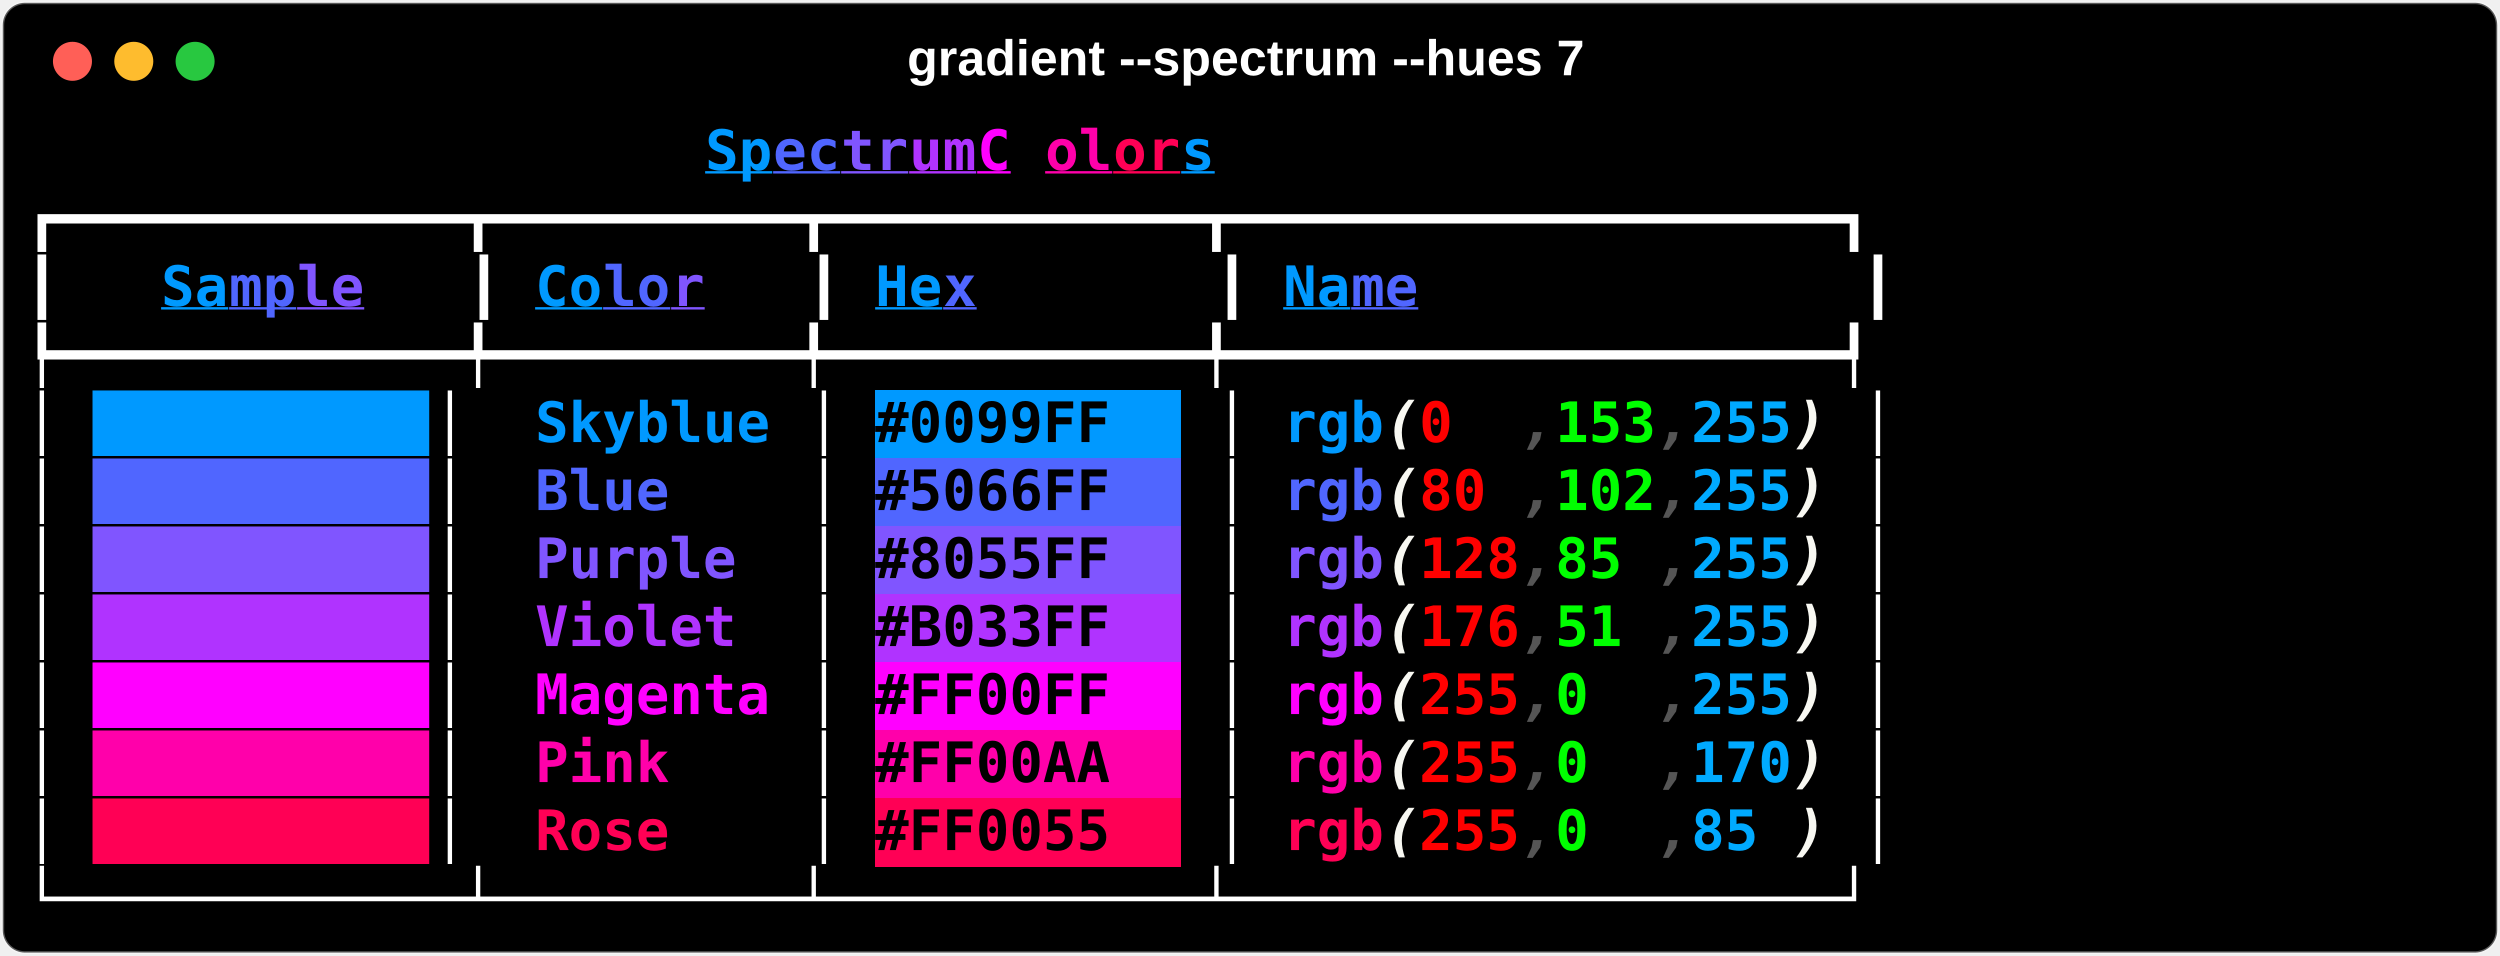
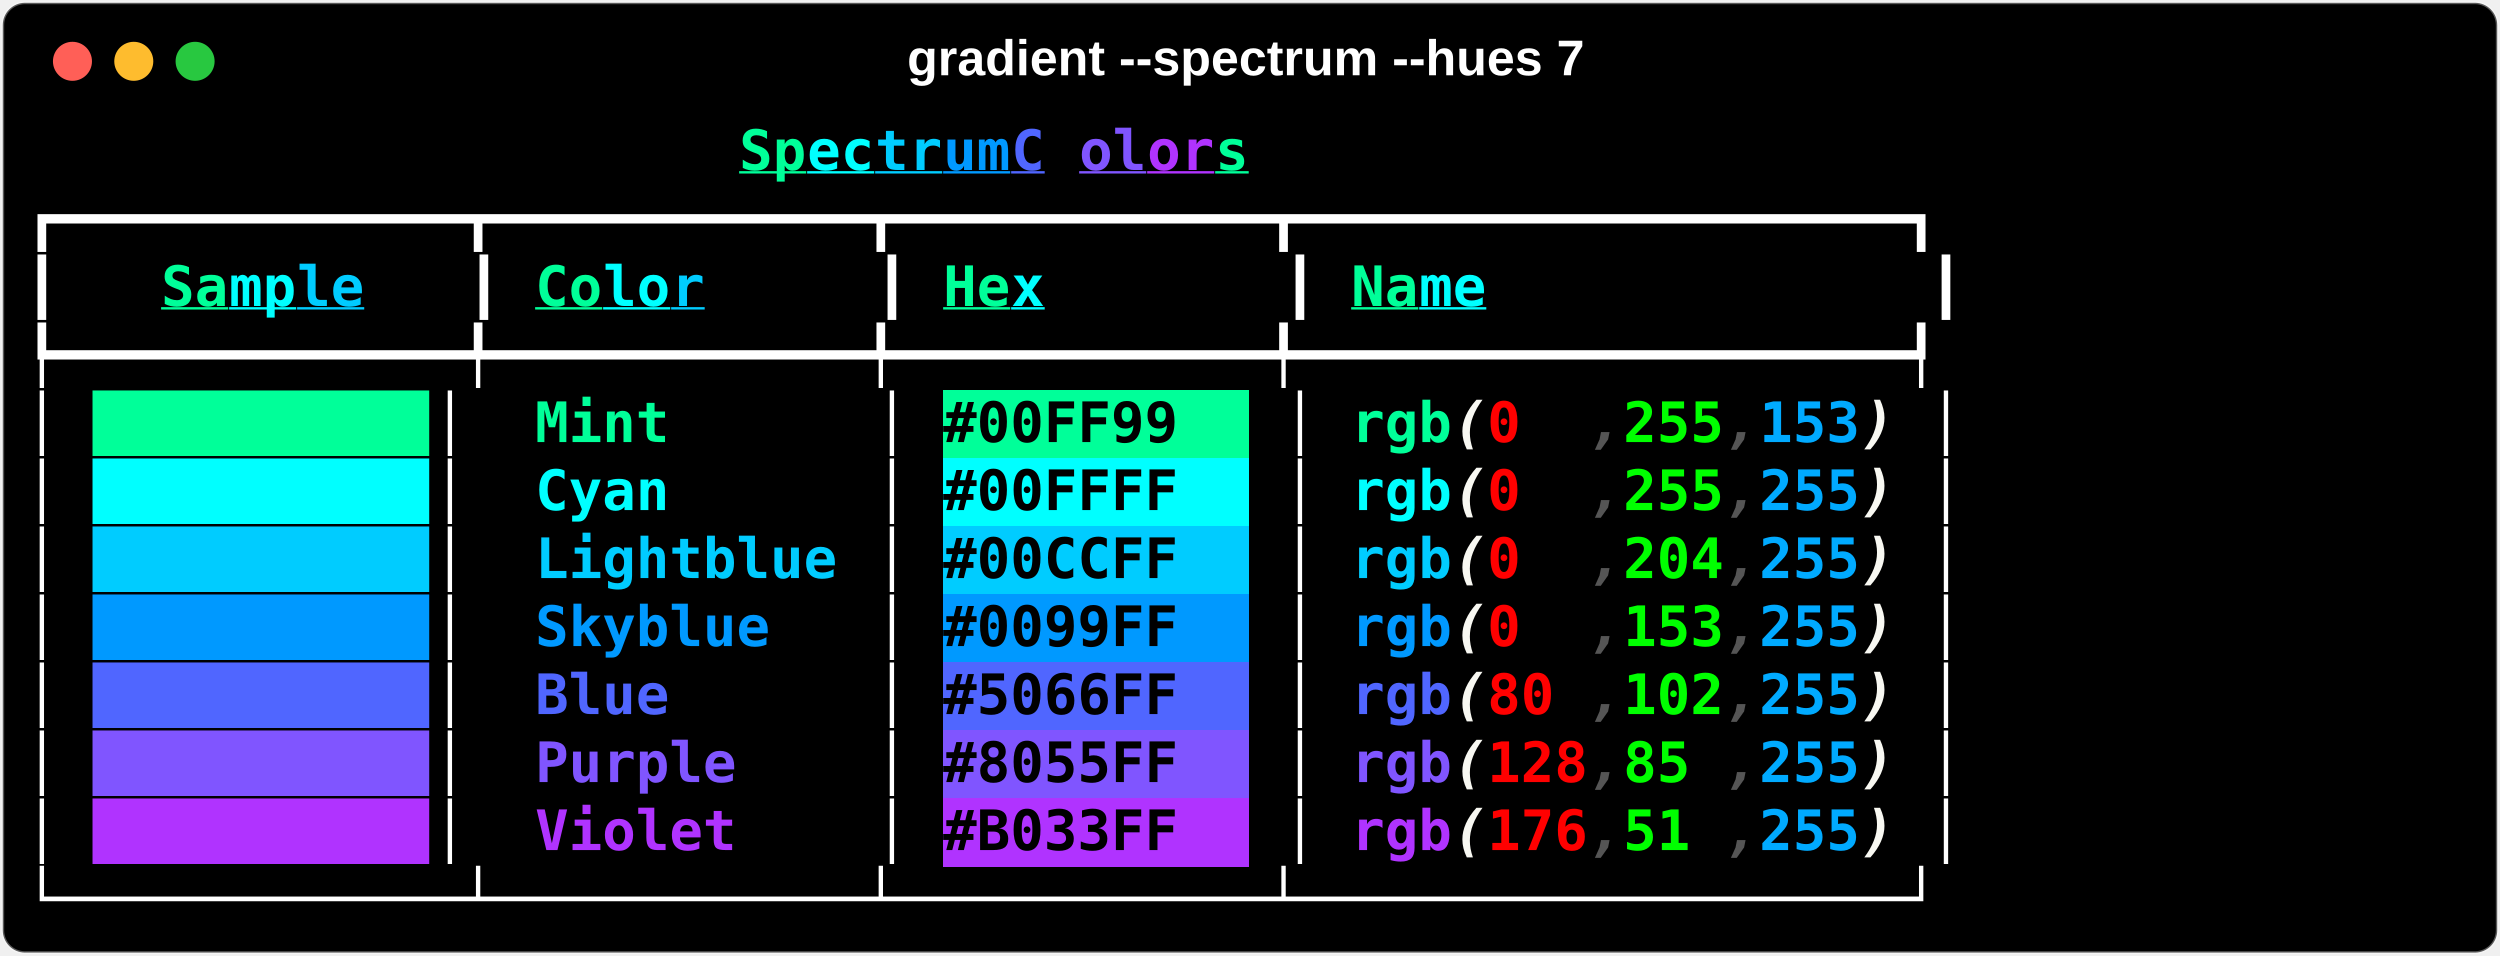
<svg xmlns="http://www.w3.org/2000/svg" class="rich-terminal" viewBox="0 0 897 342.8">
  <style>

    @font-face {
        font-family: "Fira Code";
        src: local("FiraCode-Regular"),
                url("https://cdnjs.cloudflare.com/ajax/libs/firacode/6.2.0/woff2/FiraCode-Regular.woff2") format("woff2"),
                url("https://cdnjs.cloudflare.com/ajax/libs/firacode/6.2.0/woff/FiraCode-Regular.woff") format("woff");
        font-style: normal;
        font-weight: 400;
    }
    @font-face {
        font-family: "Fira Code";
        src: local("FiraCode-Bold"),
                url("https://cdnjs.cloudflare.com/ajax/libs/firacode/6.2.0/woff2/FiraCode-Bold.woff2") format("woff2"),
                url("https://cdnjs.cloudflare.com/ajax/libs/firacode/6.2.0/woff/FiraCode-Bold.woff") format("woff");
        font-style: bold;
        font-weight: 700;
    }

-     .terminal-1189561150-matrix {
+     .terminal-1905480665-matrix {
        font-family: Fira Code, monospace;
        font-size: 20px;
        line-height: 24.4px;
        font-variant-east-asian: full-width;
    }

-     .terminal-1189561150-title {
+     .terminal-1905480665-title {
        font-size: 18px;
        font-weight: bold;
        font-family: arial;
    }

-     .terminal-1189561150-r1 { fill: #ffffff }
- .terminal-1189561150-r2 { fill: #0099ff;font-weight: bold;text-decoration: underline; }
- .terminal-1189561150-r3 { fill: #5066ff;font-weight: bold;text-decoration: underline; }
- .terminal-1189561150-r4 { fill: #8055ff;font-weight: bold;text-decoration: underline; }
- .terminal-1189561150-r5 { fill: #b033ff;font-weight: bold;text-decoration: underline; }
- .terminal-1189561150-r6 { fill: #ff00ff;font-weight: bold;text-decoration: underline; }
- .terminal-1189561150-r7 { fill: #ff00aa;font-weight: bold;text-decoration: underline; }
- .terminal-1189561150-r8 { fill: #ff0055;font-weight: bold;text-decoration: underline; }
- .terminal-1189561150-r9 { fill: #ffffff;font-weight: bold }
- .terminal-1189561150-r10 { fill: #0099ff;font-weight: bold }
- .terminal-1189561150-r11 { fill: #000000;font-weight: bold }
- .terminal-1189561150-r12 { fill: #f8f8f2;font-weight: bold;font-style: italic; }
- .terminal-1189561150-r13 { fill: #ff0000;font-weight: bold }
- .terminal-1189561150-r14 { fill: #555555;font-weight: bold;font-style: italic; }
- .terminal-1189561150-r15 { fill: #00ff00;font-weight: bold }
- .terminal-1189561150-r16 { fill: #00aaff;font-weight: bold }
- .terminal-1189561150-r17 { fill: #5066ff;font-weight: bold }
- .terminal-1189561150-r18 { fill: #8055ff;font-weight: bold }
- .terminal-1189561150-r19 { fill: #b033ff;font-weight: bold }
- .terminal-1189561150-r20 { fill: #ff00ff;font-weight: bold }
- .terminal-1189561150-r21 { fill: #ff00aa;font-weight: bold }
- .terminal-1189561150-r22 { fill: #ff0055;font-weight: bold }
+     .terminal-1905480665-r1 { fill: #ffffff }
+ .terminal-1905480665-r2 { fill: #00ff99;font-weight: bold;text-decoration: underline; }
+ .terminal-1905480665-r3 { fill: #00ffff;font-weight: bold;text-decoration: underline; }
+ .terminal-1905480665-r4 { fill: #00ccff;font-weight: bold;text-decoration: underline; }
+ .terminal-1905480665-r5 { fill: #0099ff;font-weight: bold;text-decoration: underline; }
+ .terminal-1905480665-r6 { fill: #5066ff;font-weight: bold;text-decoration: underline; }
+ .terminal-1905480665-r7 { fill: #8055ff;font-weight: bold;text-decoration: underline; }
+ .terminal-1905480665-r8 { fill: #b033ff;font-weight: bold;text-decoration: underline; }
+ .terminal-1905480665-r9 { fill: #ffffff;font-weight: bold }
+ .terminal-1905480665-r10 { fill: #00ff99;font-weight: bold }
+ .terminal-1905480665-r11 { fill: #000000;font-weight: bold }
+ .terminal-1905480665-r12 { fill: #f8f8f2;font-weight: bold;font-style: italic; }
+ .terminal-1905480665-r13 { fill: #ff0000;font-weight: bold }
+ .terminal-1905480665-r14 { fill: #555555;font-weight: bold;font-style: italic; }
+ .terminal-1905480665-r15 { fill: #00ff00;font-weight: bold }
+ .terminal-1905480665-r16 { fill: #00aaff;font-weight: bold }
+ .terminal-1905480665-r17 { fill: #00ffff;font-weight: bold }
+ .terminal-1905480665-r18 { fill: #00ccff;font-weight: bold }
+ .terminal-1905480665-r19 { fill: #0099ff;font-weight: bold }
+ .terminal-1905480665-r20 { fill: #5066ff;font-weight: bold }
+ .terminal-1905480665-r21 { fill: #8055ff;font-weight: bold }
+ .terminal-1905480665-r22 { fill: #b033ff;font-weight: bold }
    </style>
  <defs>
-     <clipPath id="terminal-1189561150-clip-terminal">
+     <clipPath id="terminal-1905480665-clip-terminal">
      <rect x="0" y="0" width="877.4" height="291.8" />
    </clipPath>
-     <clipPath id="terminal-1189561150-line-0">
+     <clipPath id="terminal-1905480665-line-0">
      <rect x="0" y="1.5" width="878.4" height="24.65" />
    </clipPath>
-     <clipPath id="terminal-1189561150-line-1">
+     <clipPath id="terminal-1905480665-line-1">
      <rect x="0" y="25.9" width="878.4" height="24.65" />
    </clipPath>
-     <clipPath id="terminal-1189561150-line-2">
+     <clipPath id="terminal-1905480665-line-2">
      <rect x="0" y="50.3" width="878.4" height="24.65" />
    </clipPath>
-     <clipPath id="terminal-1189561150-line-3">
+     <clipPath id="terminal-1905480665-line-3">
      <rect x="0" y="74.7" width="878.4" height="24.65" />
    </clipPath>
-     <clipPath id="terminal-1189561150-line-4">
+     <clipPath id="terminal-1905480665-line-4">
      <rect x="0" y="99.1" width="878.4" height="24.65" />
    </clipPath>
-     <clipPath id="terminal-1189561150-line-5">
+     <clipPath id="terminal-1905480665-line-5">
      <rect x="0" y="123.5" width="878.4" height="24.65" />
    </clipPath>
-     <clipPath id="terminal-1189561150-line-6">
+     <clipPath id="terminal-1905480665-line-6">
      <rect x="0" y="147.9" width="878.4" height="24.65" />
    </clipPath>
-     <clipPath id="terminal-1189561150-line-7">
+     <clipPath id="terminal-1905480665-line-7">
      <rect x="0" y="172.3" width="878.4" height="24.65" />
    </clipPath>
-     <clipPath id="terminal-1189561150-line-8">
+     <clipPath id="terminal-1905480665-line-8">
      <rect x="0" y="196.7" width="878.4" height="24.65" />
    </clipPath>
-     <clipPath id="terminal-1189561150-line-9">
+     <clipPath id="terminal-1905480665-line-9">
      <rect x="0" y="221.1" width="878.4" height="24.65" />
    </clipPath>
-     <clipPath id="terminal-1189561150-line-10">
+     <clipPath id="terminal-1905480665-line-10">
      <rect x="0" y="245.5" width="878.4" height="24.65" />
    </clipPath>
  </defs>
  <rect fill="#000000" stroke="rgba(255,255,255,0.35)" stroke-width="1" x="1" y="1" width="895" height="340.8" rx="8" />
-   <text class="terminal-1189561150-title" fill="#ffffff" text-anchor="middle" x="447" y="27">gradient --spectrum --hues 7</text>
+   <text class="terminal-1905480665-title" fill="#ffffff" text-anchor="middle" x="447" y="27">gradient --spectrum --hues 7</text>
  <g transform="translate(26,22)">
    <circle cx="0" cy="0" r="7" fill="#ff5f57" />
    <circle cx="22" cy="0" r="7" fill="#febc2e" />
    <circle cx="44" cy="0" r="7" fill="#28c840" />
  </g>
-   <g transform="translate(9, 41)" clip-path="url(#terminal-1189561150-clip-terminal)">
-     <rect fill="#0099ff" x="305" y="99.1" width="109.8" height="24.65" shape-rendering="crispEdges" />
-     <rect fill="#5066ff" x="305" y="123.5" width="109.8" height="24.65" shape-rendering="crispEdges" />
-     <rect fill="#8055ff" x="305" y="147.9" width="109.8" height="24.65" shape-rendering="crispEdges" />
-     <rect fill="#b033ff" x="305" y="172.3" width="109.8" height="24.65" shape-rendering="crispEdges" />
-     <rect fill="#ff00ff" x="305" y="196.7" width="109.8" height="24.65" shape-rendering="crispEdges" />
-     <rect fill="#ff00aa" x="305" y="221.1" width="109.8" height="24.65" shape-rendering="crispEdges" />
-     <rect fill="#ff0055" x="305" y="245.5" width="109.8" height="24.65" shape-rendering="crispEdges" />
-     <g class="terminal-1189561150-matrix">
-       <text class="terminal-1189561150-r2" x="244" y="20" textLength="24.4" clip-path="url(#terminal-1189561150-line-0)">Sp</text>
-       <text class="terminal-1189561150-r3" x="268.4" y="20" textLength="24.4" clip-path="url(#terminal-1189561150-line-0)">ec</text>
-       <text class="terminal-1189561150-r4" x="292.8" y="20" textLength="24.4" clip-path="url(#terminal-1189561150-line-0)">tr</text>
-       <text class="terminal-1189561150-r5" x="317.2" y="20" textLength="24.4" clip-path="url(#terminal-1189561150-line-0)">um</text>
-       <text class="terminal-1189561150-r6" x="341.6" y="20" textLength="24.4" clip-path="url(#terminal-1189561150-line-0)"> C</text>
-       <text class="terminal-1189561150-r7" x="366" y="20" textLength="24.4" clip-path="url(#terminal-1189561150-line-0)">ol</text>
-       <text class="terminal-1189561150-r8" x="390.4" y="20" textLength="24.4" clip-path="url(#terminal-1189561150-line-0)">or</text>
-       <text class="terminal-1189561150-r2" x="414.8" y="20" textLength="12.2" clip-path="url(#terminal-1189561150-line-0)">s</text>
-       <text class="terminal-1189561150-r1" x="878.4" y="20" textLength="12.2" clip-path="url(#terminal-1189561150-line-0)">
- </text>
-       <text class="terminal-1189561150-r1" x="0" y="44.4" textLength="671" clip-path="url(#terminal-1189561150-line-1)">┏━━━━━━━━━━━━┳━━━━━━━━━┳━━━━━━━━━━━┳━━━━━━━━━━━━━━━━━━┓</text>
-       <text class="terminal-1189561150-r1" x="878.4" y="44.4" textLength="12.2" clip-path="url(#terminal-1189561150-line-1)">
- </text>
-       <text class="terminal-1189561150-r1" x="0" y="68.8" textLength="12.2" clip-path="url(#terminal-1189561150-line-2)">┃</text>
-       <text class="terminal-1189561150-r2" x="48.8" y="68.8" textLength="24.4" clip-path="url(#terminal-1189561150-line-2)">Sa</text>
-       <text class="terminal-1189561150-r3" x="73.2" y="68.8" textLength="24.4" clip-path="url(#terminal-1189561150-line-2)">mp</text>
-       <text class="terminal-1189561150-r4" x="97.6" y="68.8" textLength="24.4" clip-path="url(#terminal-1189561150-line-2)">le</text>
-       <text class="terminal-1189561150-r1" x="158.6" y="68.8" textLength="12.2" clip-path="url(#terminal-1189561150-line-2)">┃</text>
-       <text class="terminal-1189561150-r2" x="183" y="68.8" textLength="24.4" clip-path="url(#terminal-1189561150-line-2)">Co</text>
-       <text class="terminal-1189561150-r3" x="207.4" y="68.8" textLength="24.4" clip-path="url(#terminal-1189561150-line-2)">lo</text>
-       <text class="terminal-1189561150-r4" x="231.8" y="68.8" textLength="12.2" clip-path="url(#terminal-1189561150-line-2)">r</text>
-       <text class="terminal-1189561150-r1" x="280.6" y="68.8" textLength="12.2" clip-path="url(#terminal-1189561150-line-2)">┃</text>
-       <text class="terminal-1189561150-r2" x="305" y="68.8" textLength="24.4" clip-path="url(#terminal-1189561150-line-2)">He</text>
-       <text class="terminal-1189561150-r3" x="329.4" y="68.8" textLength="12.2" clip-path="url(#terminal-1189561150-line-2)">x</text>
-       <text class="terminal-1189561150-r1" x="427" y="68.8" textLength="12.2" clip-path="url(#terminal-1189561150-line-2)">┃</text>
-       <text class="terminal-1189561150-r2" x="451.4" y="68.8" textLength="24.4" clip-path="url(#terminal-1189561150-line-2)">Na</text>
-       <text class="terminal-1189561150-r3" x="475.8" y="68.8" textLength="24.4" clip-path="url(#terminal-1189561150-line-2)">me</text>
-       <text class="terminal-1189561150-r1" x="658.8" y="68.8" textLength="12.2" clip-path="url(#terminal-1189561150-line-2)">┃</text>
-       <text class="terminal-1189561150-r1" x="878.4" y="68.8" textLength="12.2" clip-path="url(#terminal-1189561150-line-2)">
- </text>
-       <text class="terminal-1189561150-r1" x="0" y="93.2" textLength="671" clip-path="url(#terminal-1189561150-line-3)">┡━━━━━━━━━━━━╇━━━━━━━━━╇━━━━━━━━━━━╇━━━━━━━━━━━━━━━━━━┩</text>
-       <text class="terminal-1189561150-r1" x="878.4" y="93.2" textLength="12.2" clip-path="url(#terminal-1189561150-line-3)">
- </text>
-       <text class="terminal-1189561150-r1" x="0" y="117.6" textLength="24.4" clip-path="url(#terminal-1189561150-line-4)">│ </text>
-       <text class="terminal-1189561150-r10" x="24.4" y="117.6" textLength="122" clip-path="url(#terminal-1189561150-line-4)">██████████</text>
-       <text class="terminal-1189561150-r1" x="146.4" y="117.6" textLength="24.4" clip-path="url(#terminal-1189561150-line-4)"> │</text>
-       <text class="terminal-1189561150-r10" x="183" y="117.6" textLength="85.4" clip-path="url(#terminal-1189561150-line-4)">Skyblue</text>
-       <text class="terminal-1189561150-r1" x="280.6" y="117.6" textLength="12.2" clip-path="url(#terminal-1189561150-line-4)">│</text>
-       <text class="terminal-1189561150-r11" x="305" y="117.6" textLength="109.8" clip-path="url(#terminal-1189561150-line-4)"> #0099FF </text>
-       <text class="terminal-1189561150-r1" x="427" y="117.6" textLength="12.2" clip-path="url(#terminal-1189561150-line-4)">│</text>
-       <text class="terminal-1189561150-r10" x="451.4" y="117.6" textLength="36.6" clip-path="url(#terminal-1189561150-line-4)">rgb</text>
-       <text class="terminal-1189561150-r12" x="488" y="117.6" textLength="12.2" clip-path="url(#terminal-1189561150-line-4)">(</text>
-       <text class="terminal-1189561150-r13" x="500.2" y="117.6" textLength="36.6" clip-path="url(#terminal-1189561150-line-4)">  0</text>
-       <text class="terminal-1189561150-r14" x="536.8" y="117.6" textLength="12.2" clip-path="url(#terminal-1189561150-line-4)">,</text>
-       <text class="terminal-1189561150-r15" x="549" y="117.6" textLength="36.6" clip-path="url(#terminal-1189561150-line-4)">153</text>
-       <text class="terminal-1189561150-r14" x="585.6" y="117.6" textLength="12.2" clip-path="url(#terminal-1189561150-line-4)">,</text>
-       <text class="terminal-1189561150-r16" x="597.8" y="117.6" textLength="36.6" clip-path="url(#terminal-1189561150-line-4)">255</text>
-       <text class="terminal-1189561150-r12" x="634.4" y="117.6" textLength="12.2" clip-path="url(#terminal-1189561150-line-4)">)</text>
-       <text class="terminal-1189561150-r1" x="658.8" y="117.6" textLength="12.2" clip-path="url(#terminal-1189561150-line-4)">│</text>
-       <text class="terminal-1189561150-r1" x="878.4" y="117.6" textLength="12.2" clip-path="url(#terminal-1189561150-line-4)">
- </text>
-       <text class="terminal-1189561150-r1" x="0" y="142" textLength="24.4" clip-path="url(#terminal-1189561150-line-5)">│ </text>
-       <text class="terminal-1189561150-r17" x="24.4" y="142" textLength="122" clip-path="url(#terminal-1189561150-line-5)">██████████</text>
-       <text class="terminal-1189561150-r1" x="146.4" y="142" textLength="24.4" clip-path="url(#terminal-1189561150-line-5)"> │</text>
-       <text class="terminal-1189561150-r17" x="183" y="142" textLength="85.4" clip-path="url(#terminal-1189561150-line-5)">Blue   </text>
-       <text class="terminal-1189561150-r1" x="280.6" y="142" textLength="12.2" clip-path="url(#terminal-1189561150-line-5)">│</text>
-       <text class="terminal-1189561150-r11" x="305" y="142" textLength="109.8" clip-path="url(#terminal-1189561150-line-5)"> #5066FF </text>
-       <text class="terminal-1189561150-r1" x="427" y="142" textLength="12.2" clip-path="url(#terminal-1189561150-line-5)">│</text>
-       <text class="terminal-1189561150-r17" x="451.4" y="142" textLength="36.6" clip-path="url(#terminal-1189561150-line-5)">rgb</text>
-       <text class="terminal-1189561150-r12" x="488" y="142" textLength="12.2" clip-path="url(#terminal-1189561150-line-5)">(</text>
-       <text class="terminal-1189561150-r13" x="500.2" y="142" textLength="36.6" clip-path="url(#terminal-1189561150-line-5)"> 80</text>
-       <text class="terminal-1189561150-r14" x="536.8" y="142" textLength="12.2" clip-path="url(#terminal-1189561150-line-5)">,</text>
-       <text class="terminal-1189561150-r15" x="549" y="142" textLength="36.6" clip-path="url(#terminal-1189561150-line-5)">102</text>
-       <text class="terminal-1189561150-r14" x="585.6" y="142" textLength="12.2" clip-path="url(#terminal-1189561150-line-5)">,</text>
-       <text class="terminal-1189561150-r16" x="597.8" y="142" textLength="36.6" clip-path="url(#terminal-1189561150-line-5)">255</text>
-       <text class="terminal-1189561150-r12" x="634.4" y="142" textLength="12.2" clip-path="url(#terminal-1189561150-line-5)">)</text>
-       <text class="terminal-1189561150-r1" x="658.8" y="142" textLength="12.2" clip-path="url(#terminal-1189561150-line-5)">│</text>
-       <text class="terminal-1189561150-r1" x="878.4" y="142" textLength="12.2" clip-path="url(#terminal-1189561150-line-5)">
- </text>
-       <text class="terminal-1189561150-r1" x="0" y="166.4" textLength="24.4" clip-path="url(#terminal-1189561150-line-6)">│ </text>
-       <text class="terminal-1189561150-r18" x="24.4" y="166.4" textLength="122" clip-path="url(#terminal-1189561150-line-6)">██████████</text>
-       <text class="terminal-1189561150-r1" x="146.4" y="166.4" textLength="24.4" clip-path="url(#terminal-1189561150-line-6)"> │</text>
-       <text class="terminal-1189561150-r18" x="183" y="166.4" textLength="85.4" clip-path="url(#terminal-1189561150-line-6)">Purple </text>
-       <text class="terminal-1189561150-r1" x="280.6" y="166.4" textLength="12.2" clip-path="url(#terminal-1189561150-line-6)">│</text>
-       <text class="terminal-1189561150-r11" x="305" y="166.4" textLength="109.8" clip-path="url(#terminal-1189561150-line-6)"> #8055FF </text>
-       <text class="terminal-1189561150-r1" x="427" y="166.4" textLength="12.2" clip-path="url(#terminal-1189561150-line-6)">│</text>
-       <text class="terminal-1189561150-r18" x="451.4" y="166.4" textLength="36.6" clip-path="url(#terminal-1189561150-line-6)">rgb</text>
-       <text class="terminal-1189561150-r12" x="488" y="166.4" textLength="12.2" clip-path="url(#terminal-1189561150-line-6)">(</text>
-       <text class="terminal-1189561150-r13" x="500.2" y="166.4" textLength="36.6" clip-path="url(#terminal-1189561150-line-6)">128</text>
-       <text class="terminal-1189561150-r14" x="536.8" y="166.4" textLength="12.2" clip-path="url(#terminal-1189561150-line-6)">,</text>
-       <text class="terminal-1189561150-r15" x="549" y="166.4" textLength="36.6" clip-path="url(#terminal-1189561150-line-6)"> 85</text>
-       <text class="terminal-1189561150-r14" x="585.6" y="166.4" textLength="12.2" clip-path="url(#terminal-1189561150-line-6)">,</text>
-       <text class="terminal-1189561150-r16" x="597.8" y="166.4" textLength="36.6" clip-path="url(#terminal-1189561150-line-6)">255</text>
-       <text class="terminal-1189561150-r12" x="634.4" y="166.4" textLength="12.2" clip-path="url(#terminal-1189561150-line-6)">)</text>
-       <text class="terminal-1189561150-r1" x="658.8" y="166.4" textLength="12.2" clip-path="url(#terminal-1189561150-line-6)">│</text>
-       <text class="terminal-1189561150-r1" x="878.4" y="166.4" textLength="12.2" clip-path="url(#terminal-1189561150-line-6)">
- </text>
-       <text class="terminal-1189561150-r1" x="0" y="190.8" textLength="24.4" clip-path="url(#terminal-1189561150-line-7)">│ </text>
-       <text class="terminal-1189561150-r19" x="24.4" y="190.8" textLength="122" clip-path="url(#terminal-1189561150-line-7)">██████████</text>
-       <text class="terminal-1189561150-r1" x="146.4" y="190.8" textLength="24.4" clip-path="url(#terminal-1189561150-line-7)"> │</text>
-       <text class="terminal-1189561150-r19" x="183" y="190.8" textLength="85.4" clip-path="url(#terminal-1189561150-line-7)">Violet </text>
-       <text class="terminal-1189561150-r1" x="280.6" y="190.8" textLength="12.2" clip-path="url(#terminal-1189561150-line-7)">│</text>
-       <text class="terminal-1189561150-r11" x="305" y="190.8" textLength="109.8" clip-path="url(#terminal-1189561150-line-7)"> #B033FF </text>
-       <text class="terminal-1189561150-r1" x="427" y="190.8" textLength="12.2" clip-path="url(#terminal-1189561150-line-7)">│</text>
-       <text class="terminal-1189561150-r19" x="451.4" y="190.8" textLength="36.6" clip-path="url(#terminal-1189561150-line-7)">rgb</text>
-       <text class="terminal-1189561150-r12" x="488" y="190.8" textLength="12.2" clip-path="url(#terminal-1189561150-line-7)">(</text>
-       <text class="terminal-1189561150-r13" x="500.2" y="190.8" textLength="36.6" clip-path="url(#terminal-1189561150-line-7)">176</text>
-       <text class="terminal-1189561150-r14" x="536.8" y="190.8" textLength="12.2" clip-path="url(#terminal-1189561150-line-7)">,</text>
-       <text class="terminal-1189561150-r15" x="549" y="190.8" textLength="36.6" clip-path="url(#terminal-1189561150-line-7)"> 51</text>
-       <text class="terminal-1189561150-r14" x="585.6" y="190.8" textLength="12.2" clip-path="url(#terminal-1189561150-line-7)">,</text>
-       <text class="terminal-1189561150-r16" x="597.8" y="190.8" textLength="36.6" clip-path="url(#terminal-1189561150-line-7)">255</text>
-       <text class="terminal-1189561150-r12" x="634.4" y="190.8" textLength="12.2" clip-path="url(#terminal-1189561150-line-7)">)</text>
-       <text class="terminal-1189561150-r1" x="658.8" y="190.8" textLength="12.2" clip-path="url(#terminal-1189561150-line-7)">│</text>
-       <text class="terminal-1189561150-r1" x="878.4" y="190.8" textLength="12.2" clip-path="url(#terminal-1189561150-line-7)">
- </text>
-       <text class="terminal-1189561150-r1" x="0" y="215.2" textLength="24.4" clip-path="url(#terminal-1189561150-line-8)">│ </text>
-       <text class="terminal-1189561150-r20" x="24.4" y="215.2" textLength="122" clip-path="url(#terminal-1189561150-line-8)">██████████</text>
-       <text class="terminal-1189561150-r1" x="146.4" y="215.2" textLength="24.4" clip-path="url(#terminal-1189561150-line-8)"> │</text>
-       <text class="terminal-1189561150-r20" x="183" y="215.2" textLength="85.4" clip-path="url(#terminal-1189561150-line-8)">Magenta</text>
-       <text class="terminal-1189561150-r1" x="280.6" y="215.2" textLength="12.2" clip-path="url(#terminal-1189561150-line-8)">│</text>
-       <text class="terminal-1189561150-r11" x="305" y="215.2" textLength="109.8" clip-path="url(#terminal-1189561150-line-8)"> #FF00FF </text>
-       <text class="terminal-1189561150-r1" x="427" y="215.2" textLength="12.2" clip-path="url(#terminal-1189561150-line-8)">│</text>
-       <text class="terminal-1189561150-r20" x="451.4" y="215.2" textLength="36.6" clip-path="url(#terminal-1189561150-line-8)">rgb</text>
-       <text class="terminal-1189561150-r12" x="488" y="215.2" textLength="12.2" clip-path="url(#terminal-1189561150-line-8)">(</text>
-       <text class="terminal-1189561150-r13" x="500.2" y="215.2" textLength="36.6" clip-path="url(#terminal-1189561150-line-8)">255</text>
-       <text class="terminal-1189561150-r14" x="536.8" y="215.2" textLength="12.2" clip-path="url(#terminal-1189561150-line-8)">,</text>
-       <text class="terminal-1189561150-r15" x="549" y="215.2" textLength="36.6" clip-path="url(#terminal-1189561150-line-8)">  0</text>
-       <text class="terminal-1189561150-r14" x="585.6" y="215.2" textLength="12.2" clip-path="url(#terminal-1189561150-line-8)">,</text>
-       <text class="terminal-1189561150-r16" x="597.8" y="215.2" textLength="36.6" clip-path="url(#terminal-1189561150-line-8)">255</text>
-       <text class="terminal-1189561150-r12" x="634.4" y="215.2" textLength="12.2" clip-path="url(#terminal-1189561150-line-8)">)</text>
-       <text class="terminal-1189561150-r1" x="658.8" y="215.2" textLength="12.2" clip-path="url(#terminal-1189561150-line-8)">│</text>
-       <text class="terminal-1189561150-r1" x="878.4" y="215.2" textLength="12.2" clip-path="url(#terminal-1189561150-line-8)">
- </text>
-       <text class="terminal-1189561150-r1" x="0" y="239.6" textLength="24.4" clip-path="url(#terminal-1189561150-line-9)">│ </text>
-       <text class="terminal-1189561150-r21" x="24.4" y="239.6" textLength="122" clip-path="url(#terminal-1189561150-line-9)">██████████</text>
-       <text class="terminal-1189561150-r1" x="146.4" y="239.6" textLength="24.4" clip-path="url(#terminal-1189561150-line-9)"> │</text>
-       <text class="terminal-1189561150-r21" x="183" y="239.6" textLength="85.4" clip-path="url(#terminal-1189561150-line-9)">Pink   </text>
-       <text class="terminal-1189561150-r1" x="280.6" y="239.6" textLength="12.2" clip-path="url(#terminal-1189561150-line-9)">│</text>
-       <text class="terminal-1189561150-r11" x="305" y="239.6" textLength="109.8" clip-path="url(#terminal-1189561150-line-9)"> #FF00AA </text>
-       <text class="terminal-1189561150-r1" x="427" y="239.6" textLength="12.2" clip-path="url(#terminal-1189561150-line-9)">│</text>
-       <text class="terminal-1189561150-r21" x="451.4" y="239.6" textLength="36.6" clip-path="url(#terminal-1189561150-line-9)">rgb</text>
-       <text class="terminal-1189561150-r12" x="488" y="239.6" textLength="12.2" clip-path="url(#terminal-1189561150-line-9)">(</text>
-       <text class="terminal-1189561150-r13" x="500.2" y="239.6" textLength="36.6" clip-path="url(#terminal-1189561150-line-9)">255</text>
-       <text class="terminal-1189561150-r14" x="536.8" y="239.6" textLength="12.2" clip-path="url(#terminal-1189561150-line-9)">,</text>
-       <text class="terminal-1189561150-r15" x="549" y="239.6" textLength="36.6" clip-path="url(#terminal-1189561150-line-9)">  0</text>
-       <text class="terminal-1189561150-r14" x="585.6" y="239.6" textLength="12.2" clip-path="url(#terminal-1189561150-line-9)">,</text>
-       <text class="terminal-1189561150-r16" x="597.8" y="239.6" textLength="36.6" clip-path="url(#terminal-1189561150-line-9)">170</text>
-       <text class="terminal-1189561150-r12" x="634.4" y="239.6" textLength="12.2" clip-path="url(#terminal-1189561150-line-9)">)</text>
-       <text class="terminal-1189561150-r1" x="658.8" y="239.6" textLength="12.2" clip-path="url(#terminal-1189561150-line-9)">│</text>
-       <text class="terminal-1189561150-r1" x="878.4" y="239.6" textLength="12.2" clip-path="url(#terminal-1189561150-line-9)">
- </text>
-       <text class="terminal-1189561150-r1" x="0" y="264" textLength="24.4" clip-path="url(#terminal-1189561150-line-10)">│ </text>
-       <text class="terminal-1189561150-r22" x="24.4" y="264" textLength="122" clip-path="url(#terminal-1189561150-line-10)">██████████</text>
-       <text class="terminal-1189561150-r1" x="146.4" y="264" textLength="24.4" clip-path="url(#terminal-1189561150-line-10)"> │</text>
-       <text class="terminal-1189561150-r22" x="183" y="264" textLength="85.4" clip-path="url(#terminal-1189561150-line-10)">Rose   </text>
-       <text class="terminal-1189561150-r1" x="280.6" y="264" textLength="12.2" clip-path="url(#terminal-1189561150-line-10)">│</text>
-       <text class="terminal-1189561150-r11" x="305" y="264" textLength="109.8" clip-path="url(#terminal-1189561150-line-10)"> #FF0055 </text>
-       <text class="terminal-1189561150-r1" x="427" y="264" textLength="12.2" clip-path="url(#terminal-1189561150-line-10)">│</text>
-       <text class="terminal-1189561150-r22" x="451.4" y="264" textLength="36.6" clip-path="url(#terminal-1189561150-line-10)">rgb</text>
-       <text class="terminal-1189561150-r12" x="488" y="264" textLength="12.2" clip-path="url(#terminal-1189561150-line-10)">(</text>
-       <text class="terminal-1189561150-r13" x="500.2" y="264" textLength="36.6" clip-path="url(#terminal-1189561150-line-10)">255</text>
-       <text class="terminal-1189561150-r14" x="536.8" y="264" textLength="12.2" clip-path="url(#terminal-1189561150-line-10)">,</text>
-       <text class="terminal-1189561150-r15" x="549" y="264" textLength="36.6" clip-path="url(#terminal-1189561150-line-10)">  0</text>
-       <text class="terminal-1189561150-r14" x="585.6" y="264" textLength="12.2" clip-path="url(#terminal-1189561150-line-10)">,</text>
-       <text class="terminal-1189561150-r16" x="597.8" y="264" textLength="36.6" clip-path="url(#terminal-1189561150-line-10)"> 85</text>
-       <text class="terminal-1189561150-r12" x="634.4" y="264" textLength="12.2" clip-path="url(#terminal-1189561150-line-10)">)</text>
-       <text class="terminal-1189561150-r1" x="658.8" y="264" textLength="12.2" clip-path="url(#terminal-1189561150-line-10)">│</text>
-       <text class="terminal-1189561150-r1" x="878.4" y="264" textLength="12.2" clip-path="url(#terminal-1189561150-line-10)">
- </text>
-       <text class="terminal-1189561150-r1" x="0" y="288.4" textLength="671" clip-path="url(#terminal-1189561150-line-11)">└────────────┴─────────┴───────────┴──────────────────┘</text>
-       <text class="terminal-1189561150-r1" x="878.4" y="288.4" textLength="12.2" clip-path="url(#terminal-1189561150-line-11)">
+   <g transform="translate(9, 41)" clip-path="url(#terminal-1905480665-clip-terminal)">
+     <rect fill="#00ff99" x="329.4" y="99.1" width="109.8" height="24.65" shape-rendering="crispEdges" />
+     <rect fill="#00ffff" x="329.4" y="123.5" width="109.8" height="24.65" shape-rendering="crispEdges" />
+     <rect fill="#00ccff" x="329.4" y="147.9" width="109.8" height="24.65" shape-rendering="crispEdges" />
+     <rect fill="#0099ff" x="329.4" y="172.3" width="109.8" height="24.65" shape-rendering="crispEdges" />
+     <rect fill="#5066ff" x="329.4" y="196.7" width="109.8" height="24.65" shape-rendering="crispEdges" />
+     <rect fill="#8055ff" x="329.4" y="221.1" width="109.8" height="24.65" shape-rendering="crispEdges" />
+     <rect fill="#b033ff" x="329.4" y="245.5" width="109.8" height="24.65" shape-rendering="crispEdges" />
+     <g class="terminal-1905480665-matrix">
+       <text class="terminal-1905480665-r2" x="256.2" y="20" textLength="24.4" clip-path="url(#terminal-1905480665-line-0)">Sp</text>
+       <text class="terminal-1905480665-r3" x="280.6" y="20" textLength="24.4" clip-path="url(#terminal-1905480665-line-0)">ec</text>
+       <text class="terminal-1905480665-r4" x="305" y="20" textLength="24.4" clip-path="url(#terminal-1905480665-line-0)">tr</text>
+       <text class="terminal-1905480665-r5" x="329.4" y="20" textLength="24.4" clip-path="url(#terminal-1905480665-line-0)">um</text>
+       <text class="terminal-1905480665-r6" x="353.8" y="20" textLength="24.4" clip-path="url(#terminal-1905480665-line-0)"> C</text>
+       <text class="terminal-1905480665-r7" x="378.2" y="20" textLength="24.4" clip-path="url(#terminal-1905480665-line-0)">ol</text>
+       <text class="terminal-1905480665-r8" x="402.6" y="20" textLength="24.4" clip-path="url(#terminal-1905480665-line-0)">or</text>
+       <text class="terminal-1905480665-r2" x="427" y="20" textLength="12.2" clip-path="url(#terminal-1905480665-line-0)">s</text>
+       <text class="terminal-1905480665-r1" x="878.4" y="20" textLength="12.2" clip-path="url(#terminal-1905480665-line-0)">
+ </text>
+       <text class="terminal-1905480665-r1" x="0" y="44.4" textLength="695.4" clip-path="url(#terminal-1905480665-line-1)">┏━━━━━━━━━━━━┳━━━━━━━━━━━┳━━━━━━━━━━━┳━━━━━━━━━━━━━━━━━━┓</text>
+       <text class="terminal-1905480665-r1" x="878.4" y="44.4" textLength="12.2" clip-path="url(#terminal-1905480665-line-1)">
+ </text>
+       <text class="terminal-1905480665-r1" x="0" y="68.8" textLength="12.2" clip-path="url(#terminal-1905480665-line-2)">┃</text>
+       <text class="terminal-1905480665-r2" x="48.8" y="68.8" textLength="24.4" clip-path="url(#terminal-1905480665-line-2)">Sa</text>
+       <text class="terminal-1905480665-r3" x="73.2" y="68.8" textLength="24.4" clip-path="url(#terminal-1905480665-line-2)">mp</text>
+       <text class="terminal-1905480665-r4" x="97.6" y="68.8" textLength="24.4" clip-path="url(#terminal-1905480665-line-2)">le</text>
+       <text class="terminal-1905480665-r1" x="158.6" y="68.8" textLength="12.2" clip-path="url(#terminal-1905480665-line-2)">┃</text>
+       <text class="terminal-1905480665-r2" x="183" y="68.8" textLength="24.4" clip-path="url(#terminal-1905480665-line-2)">Co</text>
+       <text class="terminal-1905480665-r3" x="207.4" y="68.8" textLength="24.4" clip-path="url(#terminal-1905480665-line-2)">lo</text>
+       <text class="terminal-1905480665-r4" x="231.8" y="68.8" textLength="12.2" clip-path="url(#terminal-1905480665-line-2)">r</text>
+       <text class="terminal-1905480665-r1" x="305" y="68.8" textLength="12.2" clip-path="url(#terminal-1905480665-line-2)">┃</text>
+       <text class="terminal-1905480665-r2" x="329.4" y="68.8" textLength="24.4" clip-path="url(#terminal-1905480665-line-2)">He</text>
+       <text class="terminal-1905480665-r3" x="353.8" y="68.8" textLength="12.2" clip-path="url(#terminal-1905480665-line-2)">x</text>
+       <text class="terminal-1905480665-r1" x="451.4" y="68.8" textLength="12.2" clip-path="url(#terminal-1905480665-line-2)">┃</text>
+       <text class="terminal-1905480665-r2" x="475.8" y="68.8" textLength="24.4" clip-path="url(#terminal-1905480665-line-2)">Na</text>
+       <text class="terminal-1905480665-r3" x="500.2" y="68.8" textLength="24.4" clip-path="url(#terminal-1905480665-line-2)">me</text>
+       <text class="terminal-1905480665-r1" x="683.2" y="68.8" textLength="12.2" clip-path="url(#terminal-1905480665-line-2)">┃</text>
+       <text class="terminal-1905480665-r1" x="878.4" y="68.8" textLength="12.2" clip-path="url(#terminal-1905480665-line-2)">
+ </text>
+       <text class="terminal-1905480665-r1" x="0" y="93.2" textLength="695.4" clip-path="url(#terminal-1905480665-line-3)">┡━━━━━━━━━━━━╇━━━━━━━━━━━╇━━━━━━━━━━━╇━━━━━━━━━━━━━━━━━━┩</text>
+       <text class="terminal-1905480665-r1" x="878.4" y="93.2" textLength="12.2" clip-path="url(#terminal-1905480665-line-3)">
+ </text>
+       <text class="terminal-1905480665-r1" x="0" y="117.6" textLength="24.4" clip-path="url(#terminal-1905480665-line-4)">│ </text>
+       <text class="terminal-1905480665-r10" x="24.4" y="117.6" textLength="122" clip-path="url(#terminal-1905480665-line-4)">██████████</text>
+       <text class="terminal-1905480665-r1" x="146.4" y="117.6" textLength="24.4" clip-path="url(#terminal-1905480665-line-4)"> │</text>
+       <text class="terminal-1905480665-r10" x="183" y="117.6" textLength="109.8" clip-path="url(#terminal-1905480665-line-4)">Mint     </text>
+       <text class="terminal-1905480665-r1" x="305" y="117.6" textLength="12.2" clip-path="url(#terminal-1905480665-line-4)">│</text>
+       <text class="terminal-1905480665-r11" x="329.4" y="117.6" textLength="109.8" clip-path="url(#terminal-1905480665-line-4)"> #00FF99 </text>
+       <text class="terminal-1905480665-r1" x="451.4" y="117.6" textLength="12.2" clip-path="url(#terminal-1905480665-line-4)">│</text>
+       <text class="terminal-1905480665-r10" x="475.8" y="117.6" textLength="36.6" clip-path="url(#terminal-1905480665-line-4)">rgb</text>
+       <text class="terminal-1905480665-r12" x="512.4" y="117.6" textLength="12.2" clip-path="url(#terminal-1905480665-line-4)">(</text>
+       <text class="terminal-1905480665-r13" x="524.6" y="117.6" textLength="36.6" clip-path="url(#terminal-1905480665-line-4)">  0</text>
+       <text class="terminal-1905480665-r14" x="561.2" y="117.6" textLength="12.2" clip-path="url(#terminal-1905480665-line-4)">,</text>
+       <text class="terminal-1905480665-r15" x="573.4" y="117.6" textLength="36.6" clip-path="url(#terminal-1905480665-line-4)">255</text>
+       <text class="terminal-1905480665-r14" x="610" y="117.6" textLength="12.2" clip-path="url(#terminal-1905480665-line-4)">,</text>
+       <text class="terminal-1905480665-r16" x="622.2" y="117.6" textLength="36.6" clip-path="url(#terminal-1905480665-line-4)">153</text>
+       <text class="terminal-1905480665-r12" x="658.8" y="117.6" textLength="12.2" clip-path="url(#terminal-1905480665-line-4)">)</text>
+       <text class="terminal-1905480665-r1" x="683.2" y="117.6" textLength="12.2" clip-path="url(#terminal-1905480665-line-4)">│</text>
+       <text class="terminal-1905480665-r1" x="878.4" y="117.6" textLength="12.2" clip-path="url(#terminal-1905480665-line-4)">
+ </text>
+       <text class="terminal-1905480665-r1" x="0" y="142" textLength="24.4" clip-path="url(#terminal-1905480665-line-5)">│ </text>
+       <text class="terminal-1905480665-r17" x="24.4" y="142" textLength="122" clip-path="url(#terminal-1905480665-line-5)">██████████</text>
+       <text class="terminal-1905480665-r1" x="146.4" y="142" textLength="24.4" clip-path="url(#terminal-1905480665-line-5)"> │</text>
+       <text class="terminal-1905480665-r17" x="183" y="142" textLength="109.8" clip-path="url(#terminal-1905480665-line-5)">Cyan     </text>
+       <text class="terminal-1905480665-r1" x="305" y="142" textLength="12.2" clip-path="url(#terminal-1905480665-line-5)">│</text>
+       <text class="terminal-1905480665-r11" x="329.4" y="142" textLength="109.8" clip-path="url(#terminal-1905480665-line-5)"> #00FFFF </text>
+       <text class="terminal-1905480665-r1" x="451.4" y="142" textLength="12.2" clip-path="url(#terminal-1905480665-line-5)">│</text>
+       <text class="terminal-1905480665-r17" x="475.8" y="142" textLength="36.6" clip-path="url(#terminal-1905480665-line-5)">rgb</text>
+       <text class="terminal-1905480665-r12" x="512.4" y="142" textLength="12.2" clip-path="url(#terminal-1905480665-line-5)">(</text>
+       <text class="terminal-1905480665-r13" x="524.6" y="142" textLength="36.6" clip-path="url(#terminal-1905480665-line-5)">  0</text>
+       <text class="terminal-1905480665-r14" x="561.2" y="142" textLength="12.2" clip-path="url(#terminal-1905480665-line-5)">,</text>
+       <text class="terminal-1905480665-r15" x="573.4" y="142" textLength="36.6" clip-path="url(#terminal-1905480665-line-5)">255</text>
+       <text class="terminal-1905480665-r14" x="610" y="142" textLength="12.2" clip-path="url(#terminal-1905480665-line-5)">,</text>
+       <text class="terminal-1905480665-r16" x="622.2" y="142" textLength="36.6" clip-path="url(#terminal-1905480665-line-5)">255</text>
+       <text class="terminal-1905480665-r12" x="658.8" y="142" textLength="12.2" clip-path="url(#terminal-1905480665-line-5)">)</text>
+       <text class="terminal-1905480665-r1" x="683.2" y="142" textLength="12.2" clip-path="url(#terminal-1905480665-line-5)">│</text>
+       <text class="terminal-1905480665-r1" x="878.4" y="142" textLength="12.2" clip-path="url(#terminal-1905480665-line-5)">
+ </text>
+       <text class="terminal-1905480665-r1" x="0" y="166.4" textLength="24.4" clip-path="url(#terminal-1905480665-line-6)">│ </text>
+       <text class="terminal-1905480665-r18" x="24.4" y="166.4" textLength="122" clip-path="url(#terminal-1905480665-line-6)">██████████</text>
+       <text class="terminal-1905480665-r1" x="146.4" y="166.4" textLength="24.4" clip-path="url(#terminal-1905480665-line-6)"> │</text>
+       <text class="terminal-1905480665-r18" x="183" y="166.4" textLength="109.8" clip-path="url(#terminal-1905480665-line-6)">Lightblue</text>
+       <text class="terminal-1905480665-r1" x="305" y="166.4" textLength="12.2" clip-path="url(#terminal-1905480665-line-6)">│</text>
+       <text class="terminal-1905480665-r11" x="329.4" y="166.4" textLength="109.8" clip-path="url(#terminal-1905480665-line-6)"> #00CCFF </text>
+       <text class="terminal-1905480665-r1" x="451.4" y="166.4" textLength="12.2" clip-path="url(#terminal-1905480665-line-6)">│</text>
+       <text class="terminal-1905480665-r18" x="475.8" y="166.4" textLength="36.6" clip-path="url(#terminal-1905480665-line-6)">rgb</text>
+       <text class="terminal-1905480665-r12" x="512.4" y="166.4" textLength="12.2" clip-path="url(#terminal-1905480665-line-6)">(</text>
+       <text class="terminal-1905480665-r13" x="524.6" y="166.4" textLength="36.6" clip-path="url(#terminal-1905480665-line-6)">  0</text>
+       <text class="terminal-1905480665-r14" x="561.2" y="166.4" textLength="12.2" clip-path="url(#terminal-1905480665-line-6)">,</text>
+       <text class="terminal-1905480665-r15" x="573.4" y="166.4" textLength="36.6" clip-path="url(#terminal-1905480665-line-6)">204</text>
+       <text class="terminal-1905480665-r14" x="610" y="166.4" textLength="12.2" clip-path="url(#terminal-1905480665-line-6)">,</text>
+       <text class="terminal-1905480665-r16" x="622.2" y="166.4" textLength="36.6" clip-path="url(#terminal-1905480665-line-6)">255</text>
+       <text class="terminal-1905480665-r12" x="658.8" y="166.4" textLength="12.2" clip-path="url(#terminal-1905480665-line-6)">)</text>
+       <text class="terminal-1905480665-r1" x="683.2" y="166.4" textLength="12.2" clip-path="url(#terminal-1905480665-line-6)">│</text>
+       <text class="terminal-1905480665-r1" x="878.4" y="166.4" textLength="12.2" clip-path="url(#terminal-1905480665-line-6)">
+ </text>
+       <text class="terminal-1905480665-r1" x="0" y="190.8" textLength="24.4" clip-path="url(#terminal-1905480665-line-7)">│ </text>
+       <text class="terminal-1905480665-r19" x="24.4" y="190.8" textLength="122" clip-path="url(#terminal-1905480665-line-7)">██████████</text>
+       <text class="terminal-1905480665-r1" x="146.4" y="190.8" textLength="24.4" clip-path="url(#terminal-1905480665-line-7)"> │</text>
+       <text class="terminal-1905480665-r19" x="183" y="190.8" textLength="109.8" clip-path="url(#terminal-1905480665-line-7)">Skyblue  </text>
+       <text class="terminal-1905480665-r1" x="305" y="190.8" textLength="12.2" clip-path="url(#terminal-1905480665-line-7)">│</text>
+       <text class="terminal-1905480665-r11" x="329.4" y="190.8" textLength="109.8" clip-path="url(#terminal-1905480665-line-7)"> #0099FF </text>
+       <text class="terminal-1905480665-r1" x="451.4" y="190.8" textLength="12.2" clip-path="url(#terminal-1905480665-line-7)">│</text>
+       <text class="terminal-1905480665-r19" x="475.8" y="190.8" textLength="36.6" clip-path="url(#terminal-1905480665-line-7)">rgb</text>
+       <text class="terminal-1905480665-r12" x="512.4" y="190.8" textLength="12.2" clip-path="url(#terminal-1905480665-line-7)">(</text>
+       <text class="terminal-1905480665-r13" x="524.6" y="190.8" textLength="36.6" clip-path="url(#terminal-1905480665-line-7)">  0</text>
+       <text class="terminal-1905480665-r14" x="561.2" y="190.8" textLength="12.2" clip-path="url(#terminal-1905480665-line-7)">,</text>
+       <text class="terminal-1905480665-r15" x="573.4" y="190.8" textLength="36.6" clip-path="url(#terminal-1905480665-line-7)">153</text>
+       <text class="terminal-1905480665-r14" x="610" y="190.8" textLength="12.2" clip-path="url(#terminal-1905480665-line-7)">,</text>
+       <text class="terminal-1905480665-r16" x="622.2" y="190.8" textLength="36.6" clip-path="url(#terminal-1905480665-line-7)">255</text>
+       <text class="terminal-1905480665-r12" x="658.8" y="190.8" textLength="12.2" clip-path="url(#terminal-1905480665-line-7)">)</text>
+       <text class="terminal-1905480665-r1" x="683.2" y="190.8" textLength="12.2" clip-path="url(#terminal-1905480665-line-7)">│</text>
+       <text class="terminal-1905480665-r1" x="878.4" y="190.8" textLength="12.2" clip-path="url(#terminal-1905480665-line-7)">
+ </text>
+       <text class="terminal-1905480665-r1" x="0" y="215.2" textLength="24.4" clip-path="url(#terminal-1905480665-line-8)">│ </text>
+       <text class="terminal-1905480665-r20" x="24.4" y="215.2" textLength="122" clip-path="url(#terminal-1905480665-line-8)">██████████</text>
+       <text class="terminal-1905480665-r1" x="146.4" y="215.2" textLength="24.4" clip-path="url(#terminal-1905480665-line-8)"> │</text>
+       <text class="terminal-1905480665-r20" x="183" y="215.2" textLength="109.8" clip-path="url(#terminal-1905480665-line-8)">Blue     </text>
+       <text class="terminal-1905480665-r1" x="305" y="215.2" textLength="12.2" clip-path="url(#terminal-1905480665-line-8)">│</text>
+       <text class="terminal-1905480665-r11" x="329.4" y="215.2" textLength="109.8" clip-path="url(#terminal-1905480665-line-8)"> #5066FF </text>
+       <text class="terminal-1905480665-r1" x="451.4" y="215.2" textLength="12.2" clip-path="url(#terminal-1905480665-line-8)">│</text>
+       <text class="terminal-1905480665-r20" x="475.8" y="215.2" textLength="36.6" clip-path="url(#terminal-1905480665-line-8)">rgb</text>
+       <text class="terminal-1905480665-r12" x="512.4" y="215.2" textLength="12.2" clip-path="url(#terminal-1905480665-line-8)">(</text>
+       <text class="terminal-1905480665-r13" x="524.6" y="215.2" textLength="36.6" clip-path="url(#terminal-1905480665-line-8)"> 80</text>
+       <text class="terminal-1905480665-r14" x="561.2" y="215.2" textLength="12.2" clip-path="url(#terminal-1905480665-line-8)">,</text>
+       <text class="terminal-1905480665-r15" x="573.4" y="215.2" textLength="36.6" clip-path="url(#terminal-1905480665-line-8)">102</text>
+       <text class="terminal-1905480665-r14" x="610" y="215.2" textLength="12.2" clip-path="url(#terminal-1905480665-line-8)">,</text>
+       <text class="terminal-1905480665-r16" x="622.2" y="215.2" textLength="36.6" clip-path="url(#terminal-1905480665-line-8)">255</text>
+       <text class="terminal-1905480665-r12" x="658.8" y="215.2" textLength="12.2" clip-path="url(#terminal-1905480665-line-8)">)</text>
+       <text class="terminal-1905480665-r1" x="683.2" y="215.2" textLength="12.2" clip-path="url(#terminal-1905480665-line-8)">│</text>
+       <text class="terminal-1905480665-r1" x="878.4" y="215.2" textLength="12.2" clip-path="url(#terminal-1905480665-line-8)">
+ </text>
+       <text class="terminal-1905480665-r1" x="0" y="239.6" textLength="24.4" clip-path="url(#terminal-1905480665-line-9)">│ </text>
+       <text class="terminal-1905480665-r21" x="24.4" y="239.6" textLength="122" clip-path="url(#terminal-1905480665-line-9)">██████████</text>
+       <text class="terminal-1905480665-r1" x="146.4" y="239.6" textLength="24.4" clip-path="url(#terminal-1905480665-line-9)"> │</text>
+       <text class="terminal-1905480665-r21" x="183" y="239.6" textLength="109.8" clip-path="url(#terminal-1905480665-line-9)">Purple   </text>
+       <text class="terminal-1905480665-r1" x="305" y="239.6" textLength="12.2" clip-path="url(#terminal-1905480665-line-9)">│</text>
+       <text class="terminal-1905480665-r11" x="329.4" y="239.6" textLength="109.8" clip-path="url(#terminal-1905480665-line-9)"> #8055FF </text>
+       <text class="terminal-1905480665-r1" x="451.4" y="239.6" textLength="12.2" clip-path="url(#terminal-1905480665-line-9)">│</text>
+       <text class="terminal-1905480665-r21" x="475.8" y="239.6" textLength="36.6" clip-path="url(#terminal-1905480665-line-9)">rgb</text>
+       <text class="terminal-1905480665-r12" x="512.4" y="239.6" textLength="12.2" clip-path="url(#terminal-1905480665-line-9)">(</text>
+       <text class="terminal-1905480665-r13" x="524.6" y="239.6" textLength="36.6" clip-path="url(#terminal-1905480665-line-9)">128</text>
+       <text class="terminal-1905480665-r14" x="561.2" y="239.6" textLength="12.2" clip-path="url(#terminal-1905480665-line-9)">,</text>
+       <text class="terminal-1905480665-r15" x="573.4" y="239.6" textLength="36.6" clip-path="url(#terminal-1905480665-line-9)"> 85</text>
+       <text class="terminal-1905480665-r14" x="610" y="239.6" textLength="12.2" clip-path="url(#terminal-1905480665-line-9)">,</text>
+       <text class="terminal-1905480665-r16" x="622.2" y="239.6" textLength="36.6" clip-path="url(#terminal-1905480665-line-9)">255</text>
+       <text class="terminal-1905480665-r12" x="658.8" y="239.6" textLength="12.2" clip-path="url(#terminal-1905480665-line-9)">)</text>
+       <text class="terminal-1905480665-r1" x="683.2" y="239.6" textLength="12.2" clip-path="url(#terminal-1905480665-line-9)">│</text>
+       <text class="terminal-1905480665-r1" x="878.4" y="239.6" textLength="12.2" clip-path="url(#terminal-1905480665-line-9)">
+ </text>
+       <text class="terminal-1905480665-r1" x="0" y="264" textLength="24.4" clip-path="url(#terminal-1905480665-line-10)">│ </text>
+       <text class="terminal-1905480665-r22" x="24.4" y="264" textLength="122" clip-path="url(#terminal-1905480665-line-10)">██████████</text>
+       <text class="terminal-1905480665-r1" x="146.4" y="264" textLength="24.4" clip-path="url(#terminal-1905480665-line-10)"> │</text>
+       <text class="terminal-1905480665-r22" x="183" y="264" textLength="109.8" clip-path="url(#terminal-1905480665-line-10)">Violet   </text>
+       <text class="terminal-1905480665-r1" x="305" y="264" textLength="12.2" clip-path="url(#terminal-1905480665-line-10)">│</text>
+       <text class="terminal-1905480665-r11" x="329.4" y="264" textLength="109.8" clip-path="url(#terminal-1905480665-line-10)"> #B033FF </text>
+       <text class="terminal-1905480665-r1" x="451.4" y="264" textLength="12.2" clip-path="url(#terminal-1905480665-line-10)">│</text>
+       <text class="terminal-1905480665-r22" x="475.8" y="264" textLength="36.6" clip-path="url(#terminal-1905480665-line-10)">rgb</text>
+       <text class="terminal-1905480665-r12" x="512.4" y="264" textLength="12.2" clip-path="url(#terminal-1905480665-line-10)">(</text>
+       <text class="terminal-1905480665-r13" x="524.6" y="264" textLength="36.6" clip-path="url(#terminal-1905480665-line-10)">176</text>
+       <text class="terminal-1905480665-r14" x="561.2" y="264" textLength="12.2" clip-path="url(#terminal-1905480665-line-10)">,</text>
+       <text class="terminal-1905480665-r15" x="573.4" y="264" textLength="36.6" clip-path="url(#terminal-1905480665-line-10)"> 51</text>
+       <text class="terminal-1905480665-r14" x="610" y="264" textLength="12.2" clip-path="url(#terminal-1905480665-line-10)">,</text>
+       <text class="terminal-1905480665-r16" x="622.2" y="264" textLength="36.6" clip-path="url(#terminal-1905480665-line-10)">255</text>
+       <text class="terminal-1905480665-r12" x="658.8" y="264" textLength="12.2" clip-path="url(#terminal-1905480665-line-10)">)</text>
+       <text class="terminal-1905480665-r1" x="683.2" y="264" textLength="12.2" clip-path="url(#terminal-1905480665-line-10)">│</text>
+       <text class="terminal-1905480665-r1" x="878.4" y="264" textLength="12.2" clip-path="url(#terminal-1905480665-line-10)">
+ </text>
+       <text class="terminal-1905480665-r1" x="0" y="288.4" textLength="695.4" clip-path="url(#terminal-1905480665-line-11)">└────────────┴───────────┴───────────┴──────────────────┘</text>
+       <text class="terminal-1905480665-r1" x="878.4" y="288.4" textLength="12.2" clip-path="url(#terminal-1905480665-line-11)">
</text>
    </g>
  </g>
</svg>
